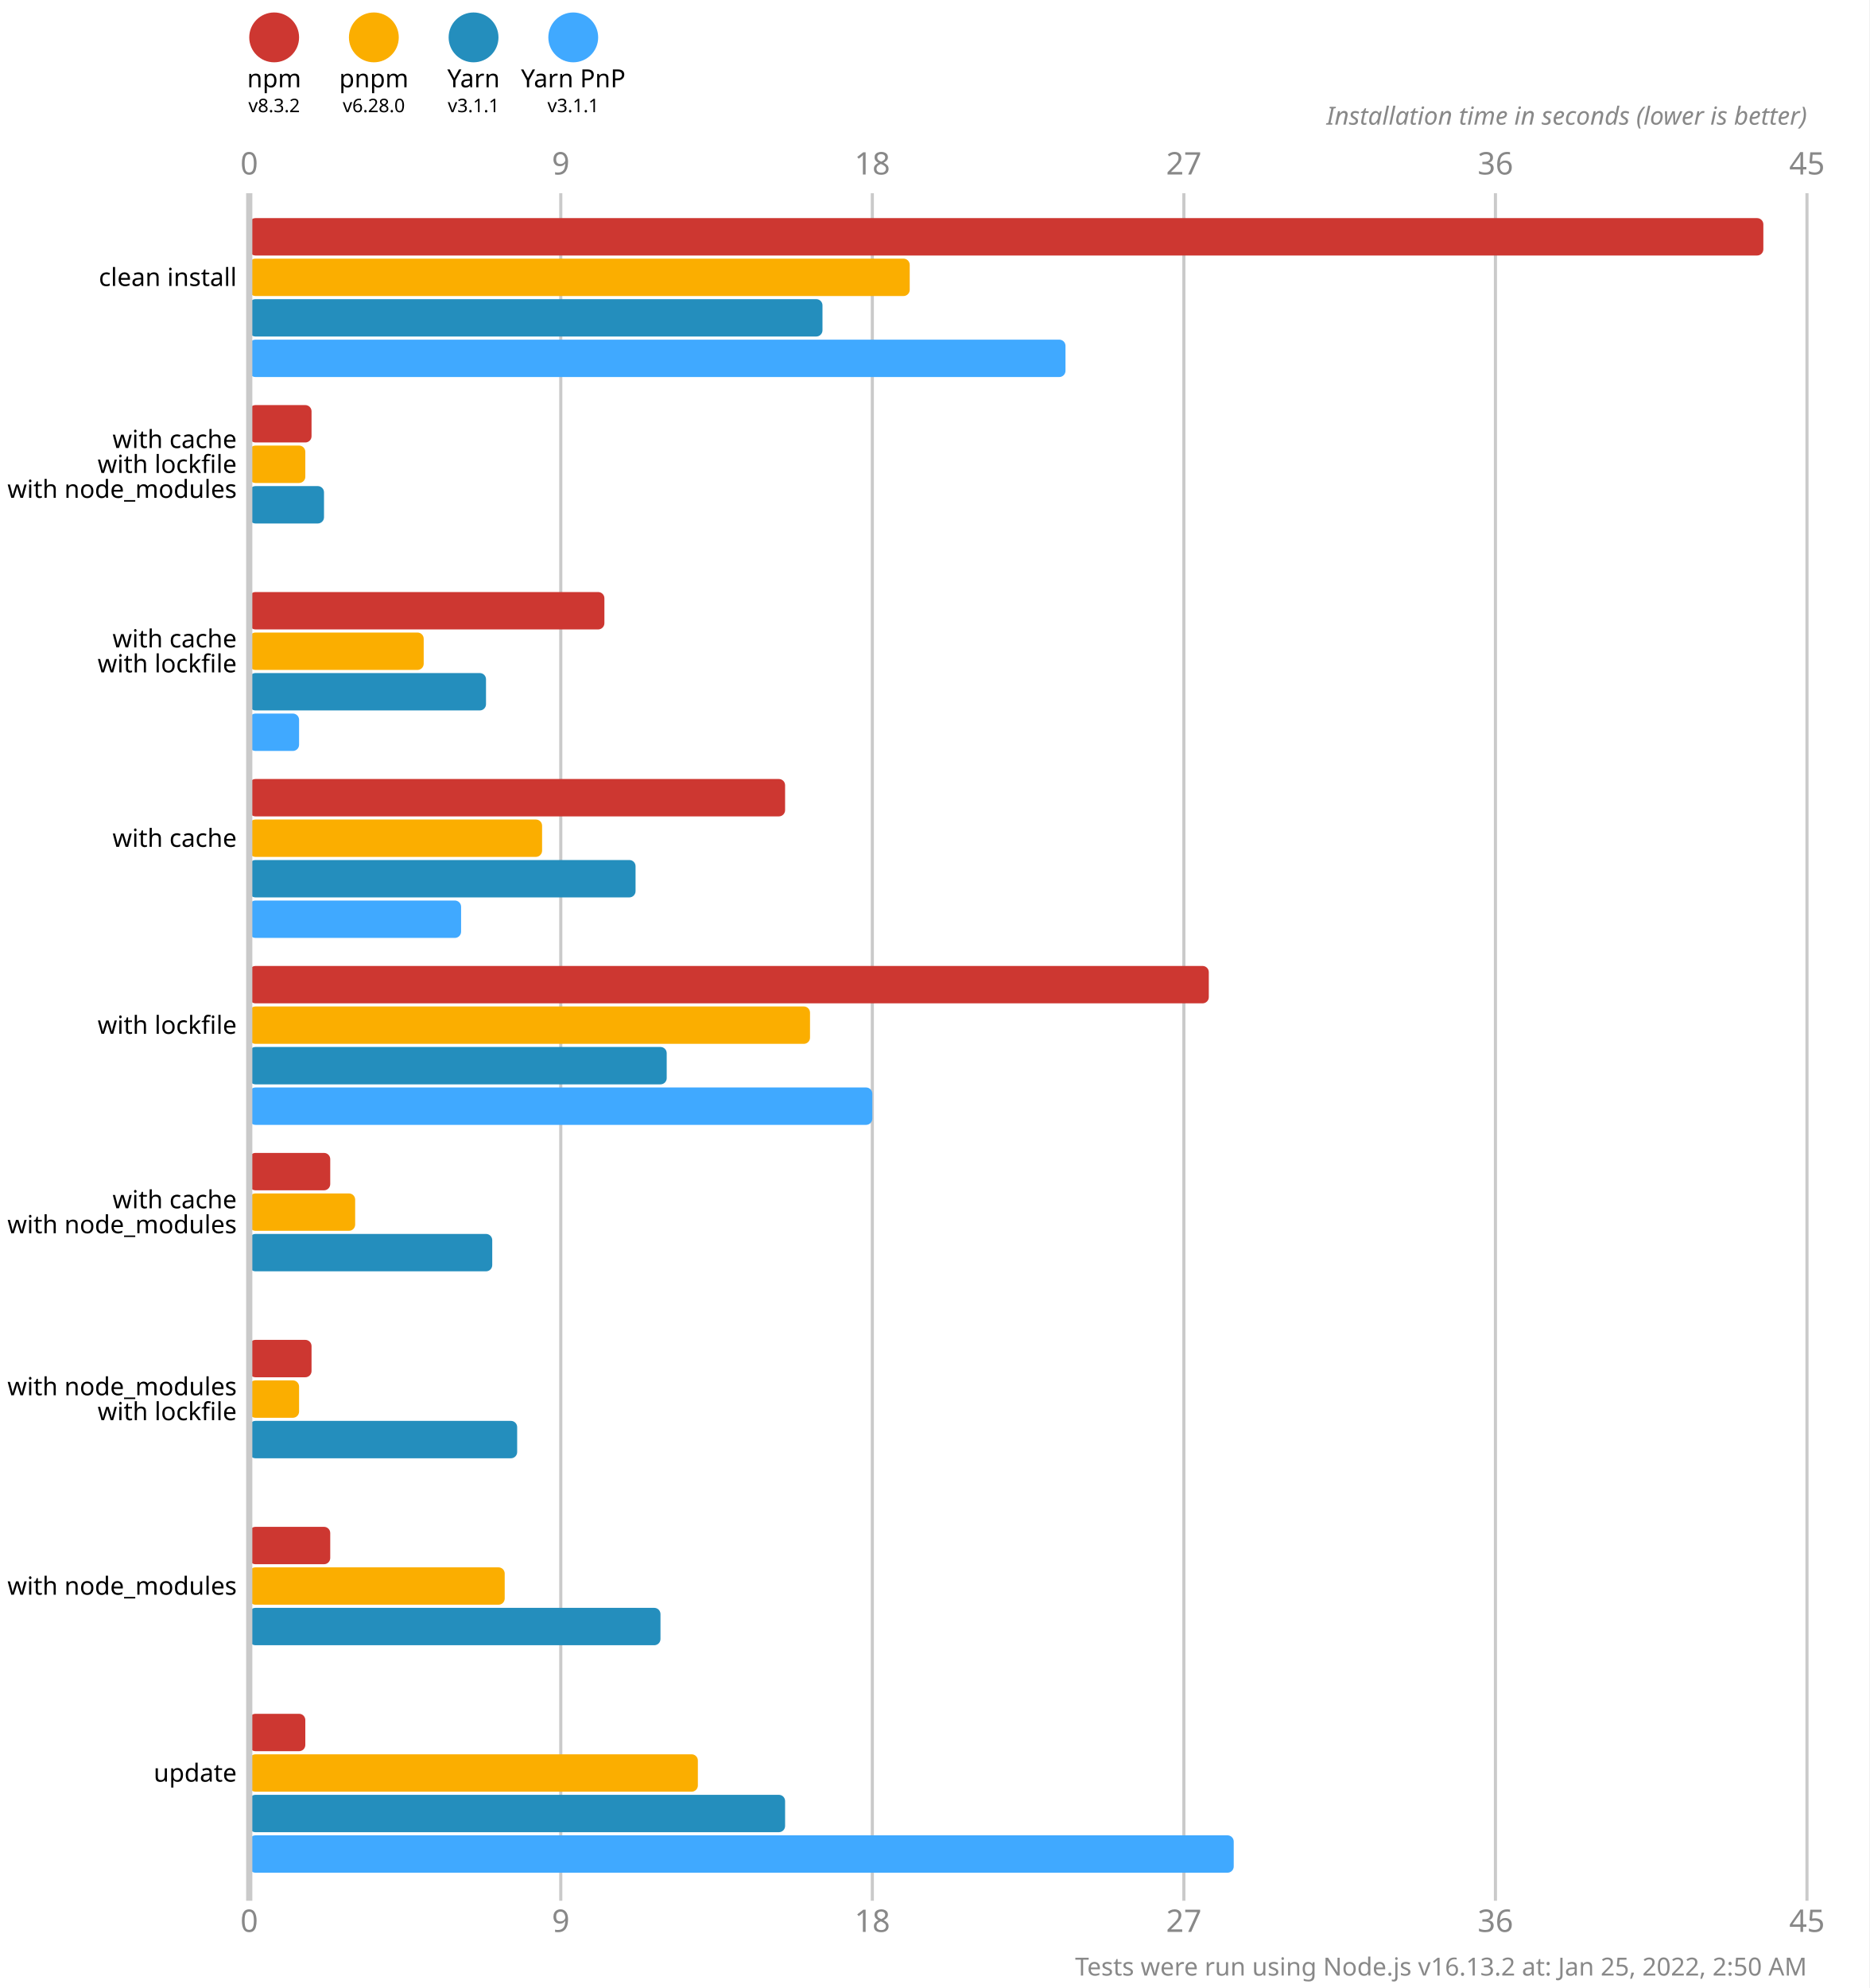
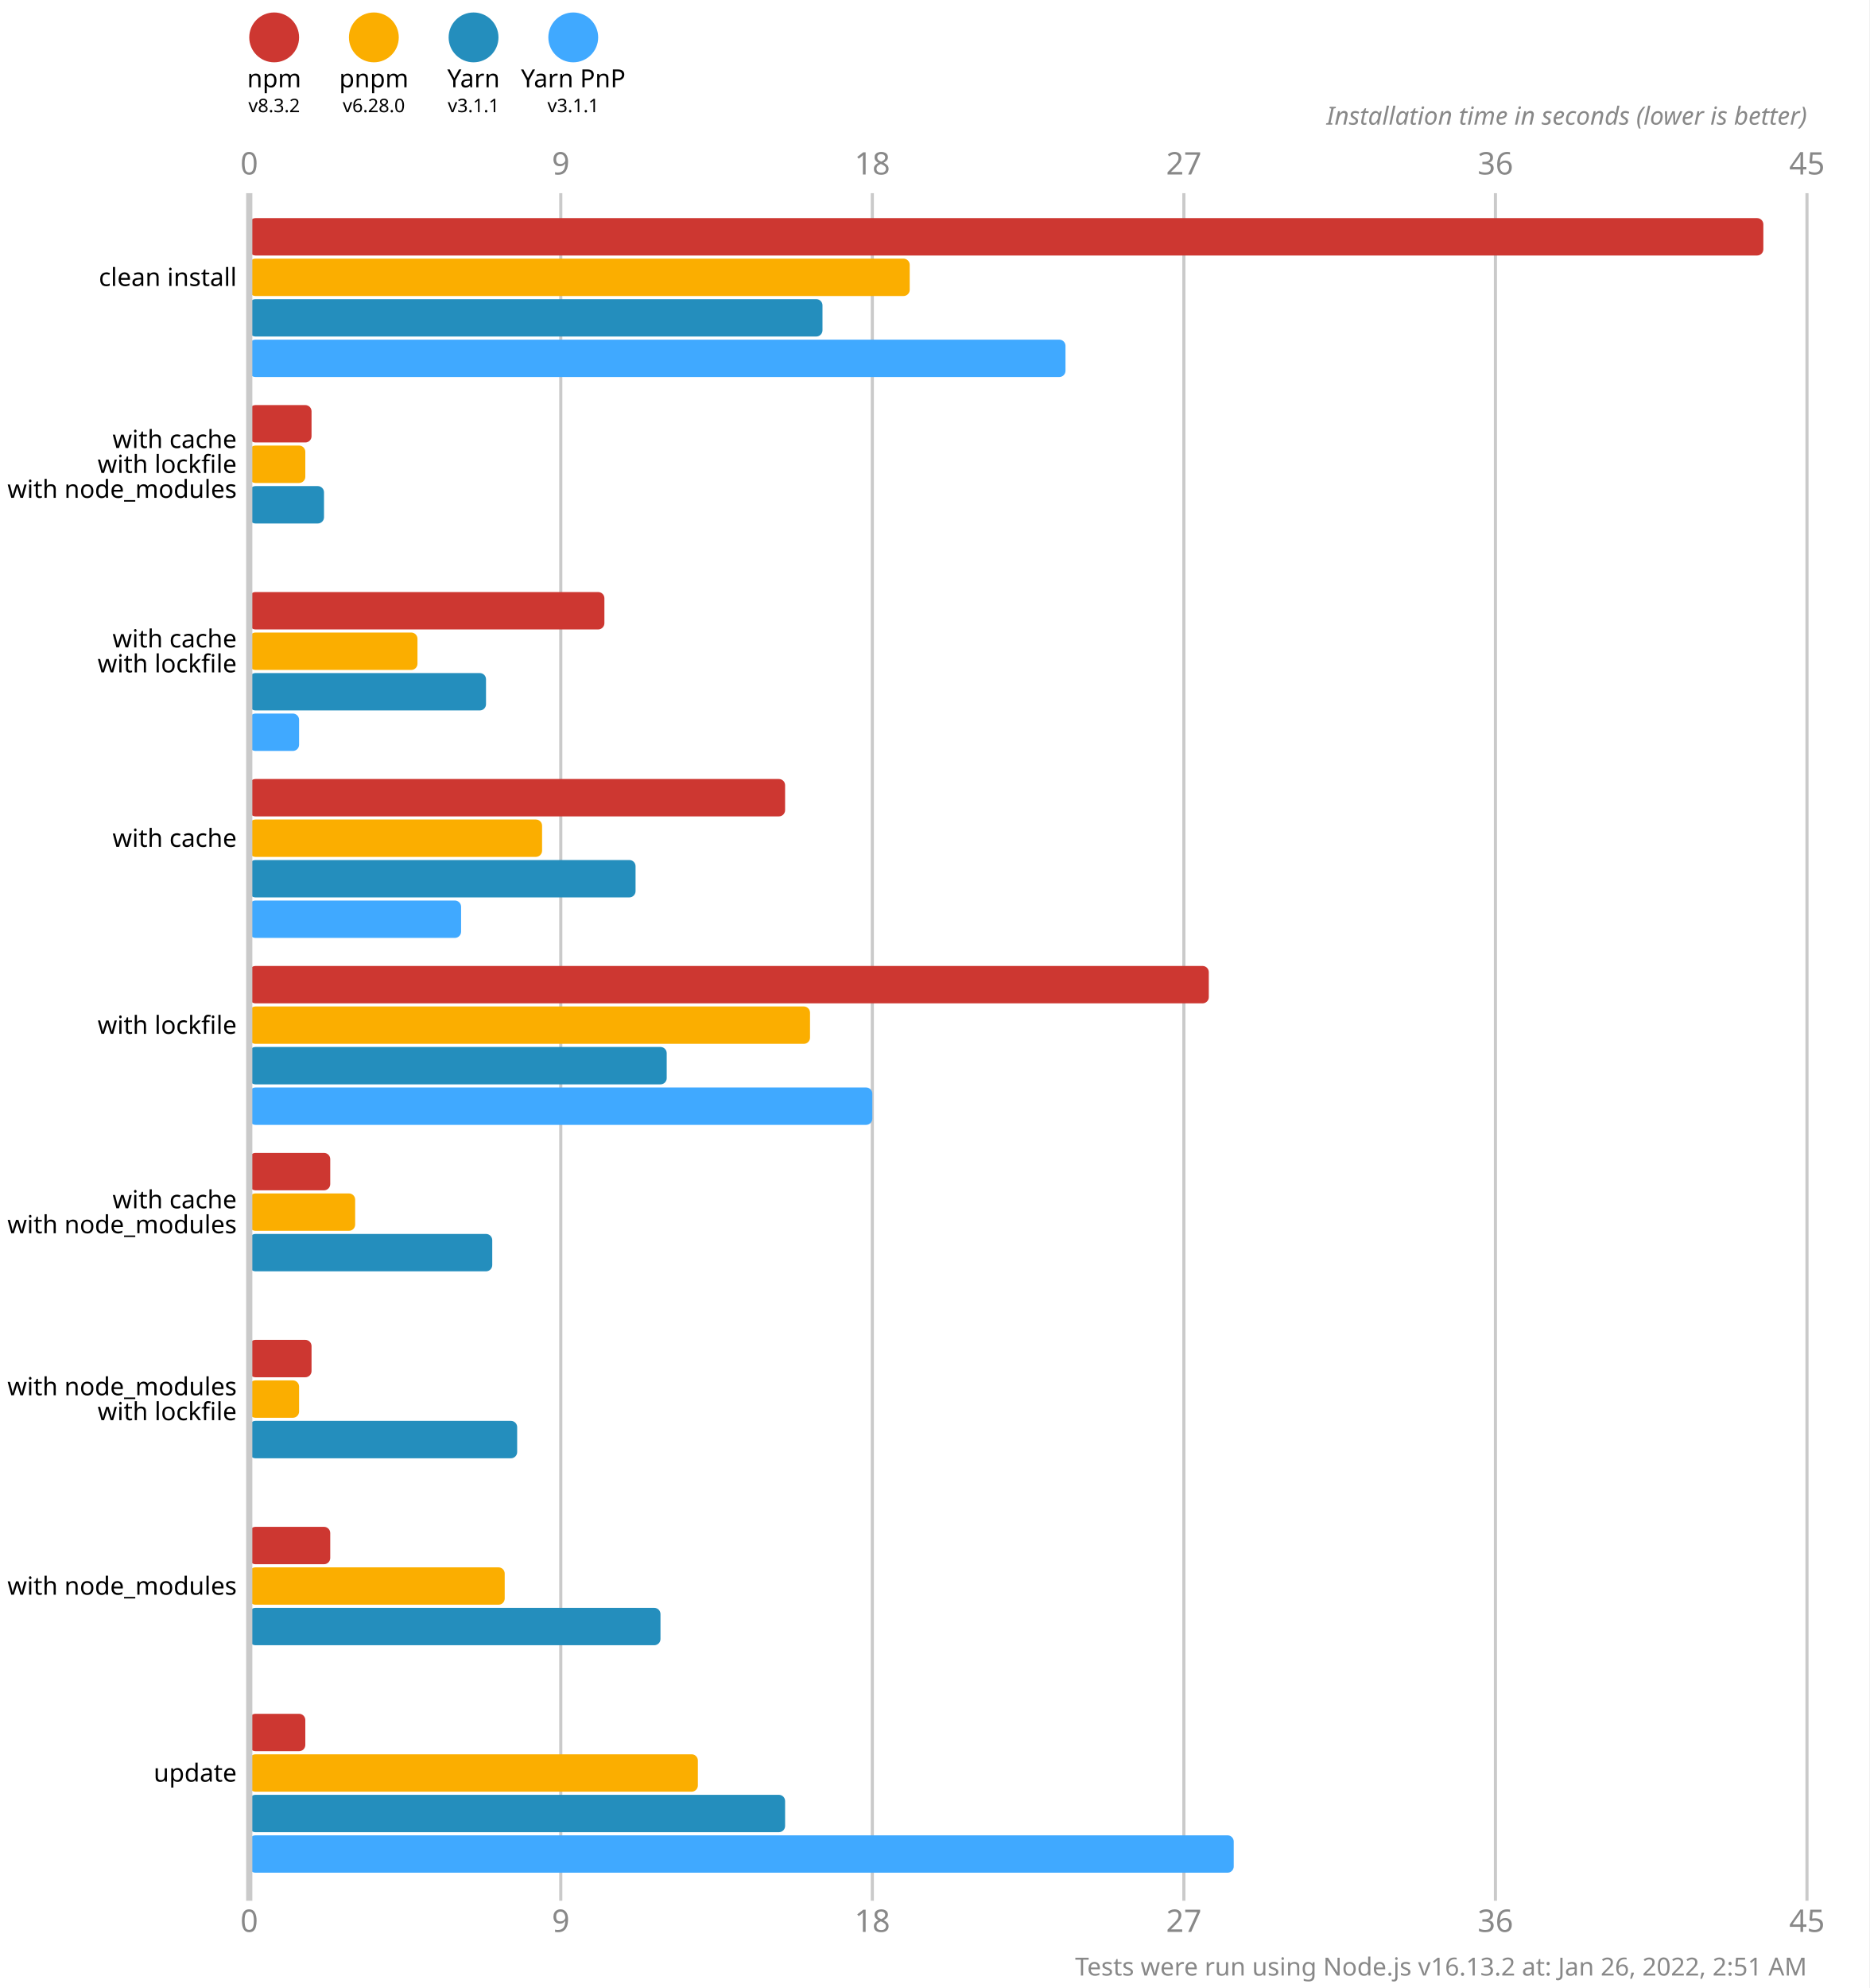
<svg xmlns="http://www.w3.org/2000/svg" version="1.1" viewBox="0 0 300 319">
  <style>
    .font { font-family: sans-serif; }
    .s3 { font-size: 3px; }
    .s4 { font-size: 4px; }
    .s5 { font-size: 5px; }
    .line { stroke: #cacaca; }
    .width { stroke-width: 0.5; }
    .text { fill: #888; }
  </style>
  <rect x="0" y="0" width="300" height="319" fill="#fff" />
  <circle cx="44" cy="6" r="4" fill="#cd3731" />
  <text x="44" y="14" class="font s4" text-anchor="middle">npm</text>
  <text x="44" y="18" class="font s3" text-anchor="middle">v8.3.2</text>
  <circle cx="60" cy="6" r="4" fill="#fbae00" />
  <text x="60" y="14" class="font s4" text-anchor="middle">pnpm</text>
  <text x="60" y="18" class="font s3" text-anchor="middle">v6.28.0</text>
  <circle cx="76" cy="6" r="4" fill="#248ebd" />
  <text x="76" y="14" class="font s4" text-anchor="middle">Yarn</text>
  <text x="76" y="18" class="font s3" text-anchor="middle">v3.1.1</text>
  <circle cx="92" cy="6" r="4" fill="#40a9ff" />
  <text x="92" y="14" class="font s4" text-anchor="middle">Yarn PnP</text>
  <text x="92" y="18" class="font s3" text-anchor="middle">v3.1.1</text>
  <text x="40" y="28" class="font s5 text" text-anchor="middle">0</text>
  <text x="40" y="310" class="font s5 text" text-anchor="middle">0</text>
  <line x1="90" y1="31" x2="90" y2="305" class="line width" />
  <text x="90" y="28" class="font s5 text" text-anchor="middle">9</text>
  <text x="90" y="310" class="font s5 text" text-anchor="middle">9</text>
  <line x1="140" y1="31" x2="140" y2="305" class="line width" />
  <text x="140" y="28" class="font s5 text" text-anchor="middle">18</text>
  <text x="140" y="310" class="font s5 text" text-anchor="middle">18</text>
  <line x1="190" y1="31" x2="190" y2="305" class="line width" />
  <text x="190" y="28" class="font s5 text" text-anchor="middle">27</text>
  <text x="190" y="310" class="font s5 text" text-anchor="middle">27</text>
  <line x1="240" y1="31" x2="240" y2="305" class="line width" />
  <text x="240" y="28" class="font s5 text" text-anchor="middle">36</text>
  <text x="240" y="310" class="font s5 text" text-anchor="middle">36</text>
  <line x1="290" y1="31" x2="290" y2="305" class="line width" />
  <text x="290" y="28" class="font s5 text" text-anchor="middle">45</text>
  <text x="290" y="310" class="font s5 text" text-anchor="middle">45</text>
  <text x="290" y="20" class="font s4 text" font-style="italic" text-anchor="end">Installation time in seconds (lower is better)</text>
  <rect x="40" y="35" width="243" height="6" fill="#cd3731" rx="1" ry="1" />
  <rect x="40" y="41.5" width="106" height="6" fill="#fbae00" rx="1" ry="1" />
  <rect x="40" y="48" width="92" height="6" fill="#248ebd" rx="1" ry="1" />
  <rect x="40" y="54.5" width="131" height="6" fill="#40a9ff" rx="1" ry="1" />
  <rect x="40" y="65" width="10" height="6" fill="#cd3731" rx="1" ry="1" />
  <rect x="40" y="71.5" width="9" height="6" fill="#fbae00" rx="1" ry="1" />
  <rect x="40" y="78" width="12" height="6" fill="#248ebd" rx="1" ry="1" />
  <rect x="40" y="84.5" width="0" height="6" fill="#40a9ff" rx="1" ry="1" />
  <rect x="40" y="95" width="57" height="6" fill="#cd3731" rx="1" ry="1" />
-   <rect x="40" y="101.5" width="28" height="6" fill="#fbae00" rx="1" ry="1" />
+   <rect x="40" y="101.5" width="27" height="6" fill="#fbae00" rx="1" ry="1" />
  <rect x="40" y="108" width="38" height="6" fill="#248ebd" rx="1" ry="1" />
  <rect x="40" y="114.5" width="8" height="6" fill="#40a9ff" rx="1" ry="1" />
  <rect x="40" y="125" width="86" height="6" fill="#cd3731" rx="1" ry="1" />
  <rect x="40" y="131.5" width="47" height="6" fill="#fbae00" rx="1" ry="1" />
  <rect x="40" y="138" width="62" height="6" fill="#248ebd" rx="1" ry="1" />
  <rect x="40" y="144.5" width="34" height="6" fill="#40a9ff" rx="1" ry="1" />
  <rect x="40" y="155" width="154" height="6" fill="#cd3731" rx="1" ry="1" />
  <rect x="40" y="161.5" width="90" height="6" fill="#fbae00" rx="1" ry="1" />
  <rect x="40" y="168" width="67" height="6" fill="#248ebd" rx="1" ry="1" />
  <rect x="40" y="174.5" width="100" height="6" fill="#40a9ff" rx="1" ry="1" />
  <rect x="40" y="185" width="13" height="6" fill="#cd3731" rx="1" ry="1" />
  <rect x="40" y="191.5" width="17" height="6" fill="#fbae00" rx="1" ry="1" />
  <rect x="40" y="198" width="39" height="6" fill="#248ebd" rx="1" ry="1" />
  <rect x="40" y="204.5" width="0" height="6" fill="#40a9ff" rx="1" ry="1" />
  <rect x="40" y="215" width="10" height="6" fill="#cd3731" rx="1" ry="1" />
  <rect x="40" y="221.5" width="8" height="6" fill="#fbae00" rx="1" ry="1" />
  <rect x="40" y="228" width="43" height="6" fill="#248ebd" rx="1" ry="1" />
  <rect x="40" y="234.5" width="0" height="6" fill="#40a9ff" rx="1" ry="1" />
  <rect x="40" y="245" width="13" height="6" fill="#cd3731" rx="1" ry="1" />
  <rect x="40" y="251.5" width="41" height="6" fill="#fbae00" rx="1" ry="1" />
  <rect x="40" y="258" width="66" height="6" fill="#248ebd" rx="1" ry="1" />
  <rect x="40" y="264.5" width="0" height="6" fill="#40a9ff" rx="1" ry="1" />
  <rect x="40" y="275" width="9" height="6" fill="#cd3731" rx="1" ry="1" />
  <rect x="40" y="281.5" width="72" height="6" fill="#fbae00" rx="1" ry="1" />
  <rect x="40" y="288" width="86" height="6" fill="#248ebd" rx="1" ry="1" />
  <rect x="40" y="294.5" width="158" height="6" fill="#40a9ff" rx="1" ry="1" />
  <line x1="40" y1="31" x2="40" y2="305" class="line" />
  <text x="38" y="44.5" class="font s4" dominant-baseline="middle" text-anchor="end">clean install</text>
  <text x="38" y="70.5" class="font s4" dominant-baseline="middle" text-anchor="end">with cache</text>
  <text x="38" y="74.5" class="font s4" dominant-baseline="middle" text-anchor="end">with lockfile</text>
  <text x="38" y="78.5" class="font s4" dominant-baseline="middle" text-anchor="end">with node_modules</text>
  <text x="38" y="102.5" class="font s4" dominant-baseline="middle" text-anchor="end">with cache</text>
  <text x="38" y="106.5" class="font s4" dominant-baseline="middle" text-anchor="end">with lockfile</text>
  <text x="38" y="134.5" class="font s4" dominant-baseline="middle" text-anchor="end">with cache</text>
  <text x="38" y="164.5" class="font s4" dominant-baseline="middle" text-anchor="end">with lockfile</text>
  <text x="38" y="192.5" class="font s4" dominant-baseline="middle" text-anchor="end">with cache</text>
  <text x="38" y="196.5" class="font s4" dominant-baseline="middle" text-anchor="end">with node_modules</text>
  <text x="38" y="222.5" class="font s4" dominant-baseline="middle" text-anchor="end">with node_modules</text>
  <text x="38" y="226.5" class="font s4" dominant-baseline="middle" text-anchor="end">with lockfile</text>
  <text x="38" y="254.5" class="font s4" dominant-baseline="middle" text-anchor="end">with node_modules</text>
  <text x="38" y="284.5" class="font s4" dominant-baseline="middle" text-anchor="end">update</text>
-   <text x="290" y="317" class="font s4 text" text-anchor="end">Tests were run using Node.js v16.13.2 at: Jan 25, 2022, 2:50 AM</text>
+   <text x="290" y="317" class="font s4 text" text-anchor="end">Tests were run using Node.js v16.13.2 at: Jan 26, 2022, 2:51 AM</text>
</svg>
